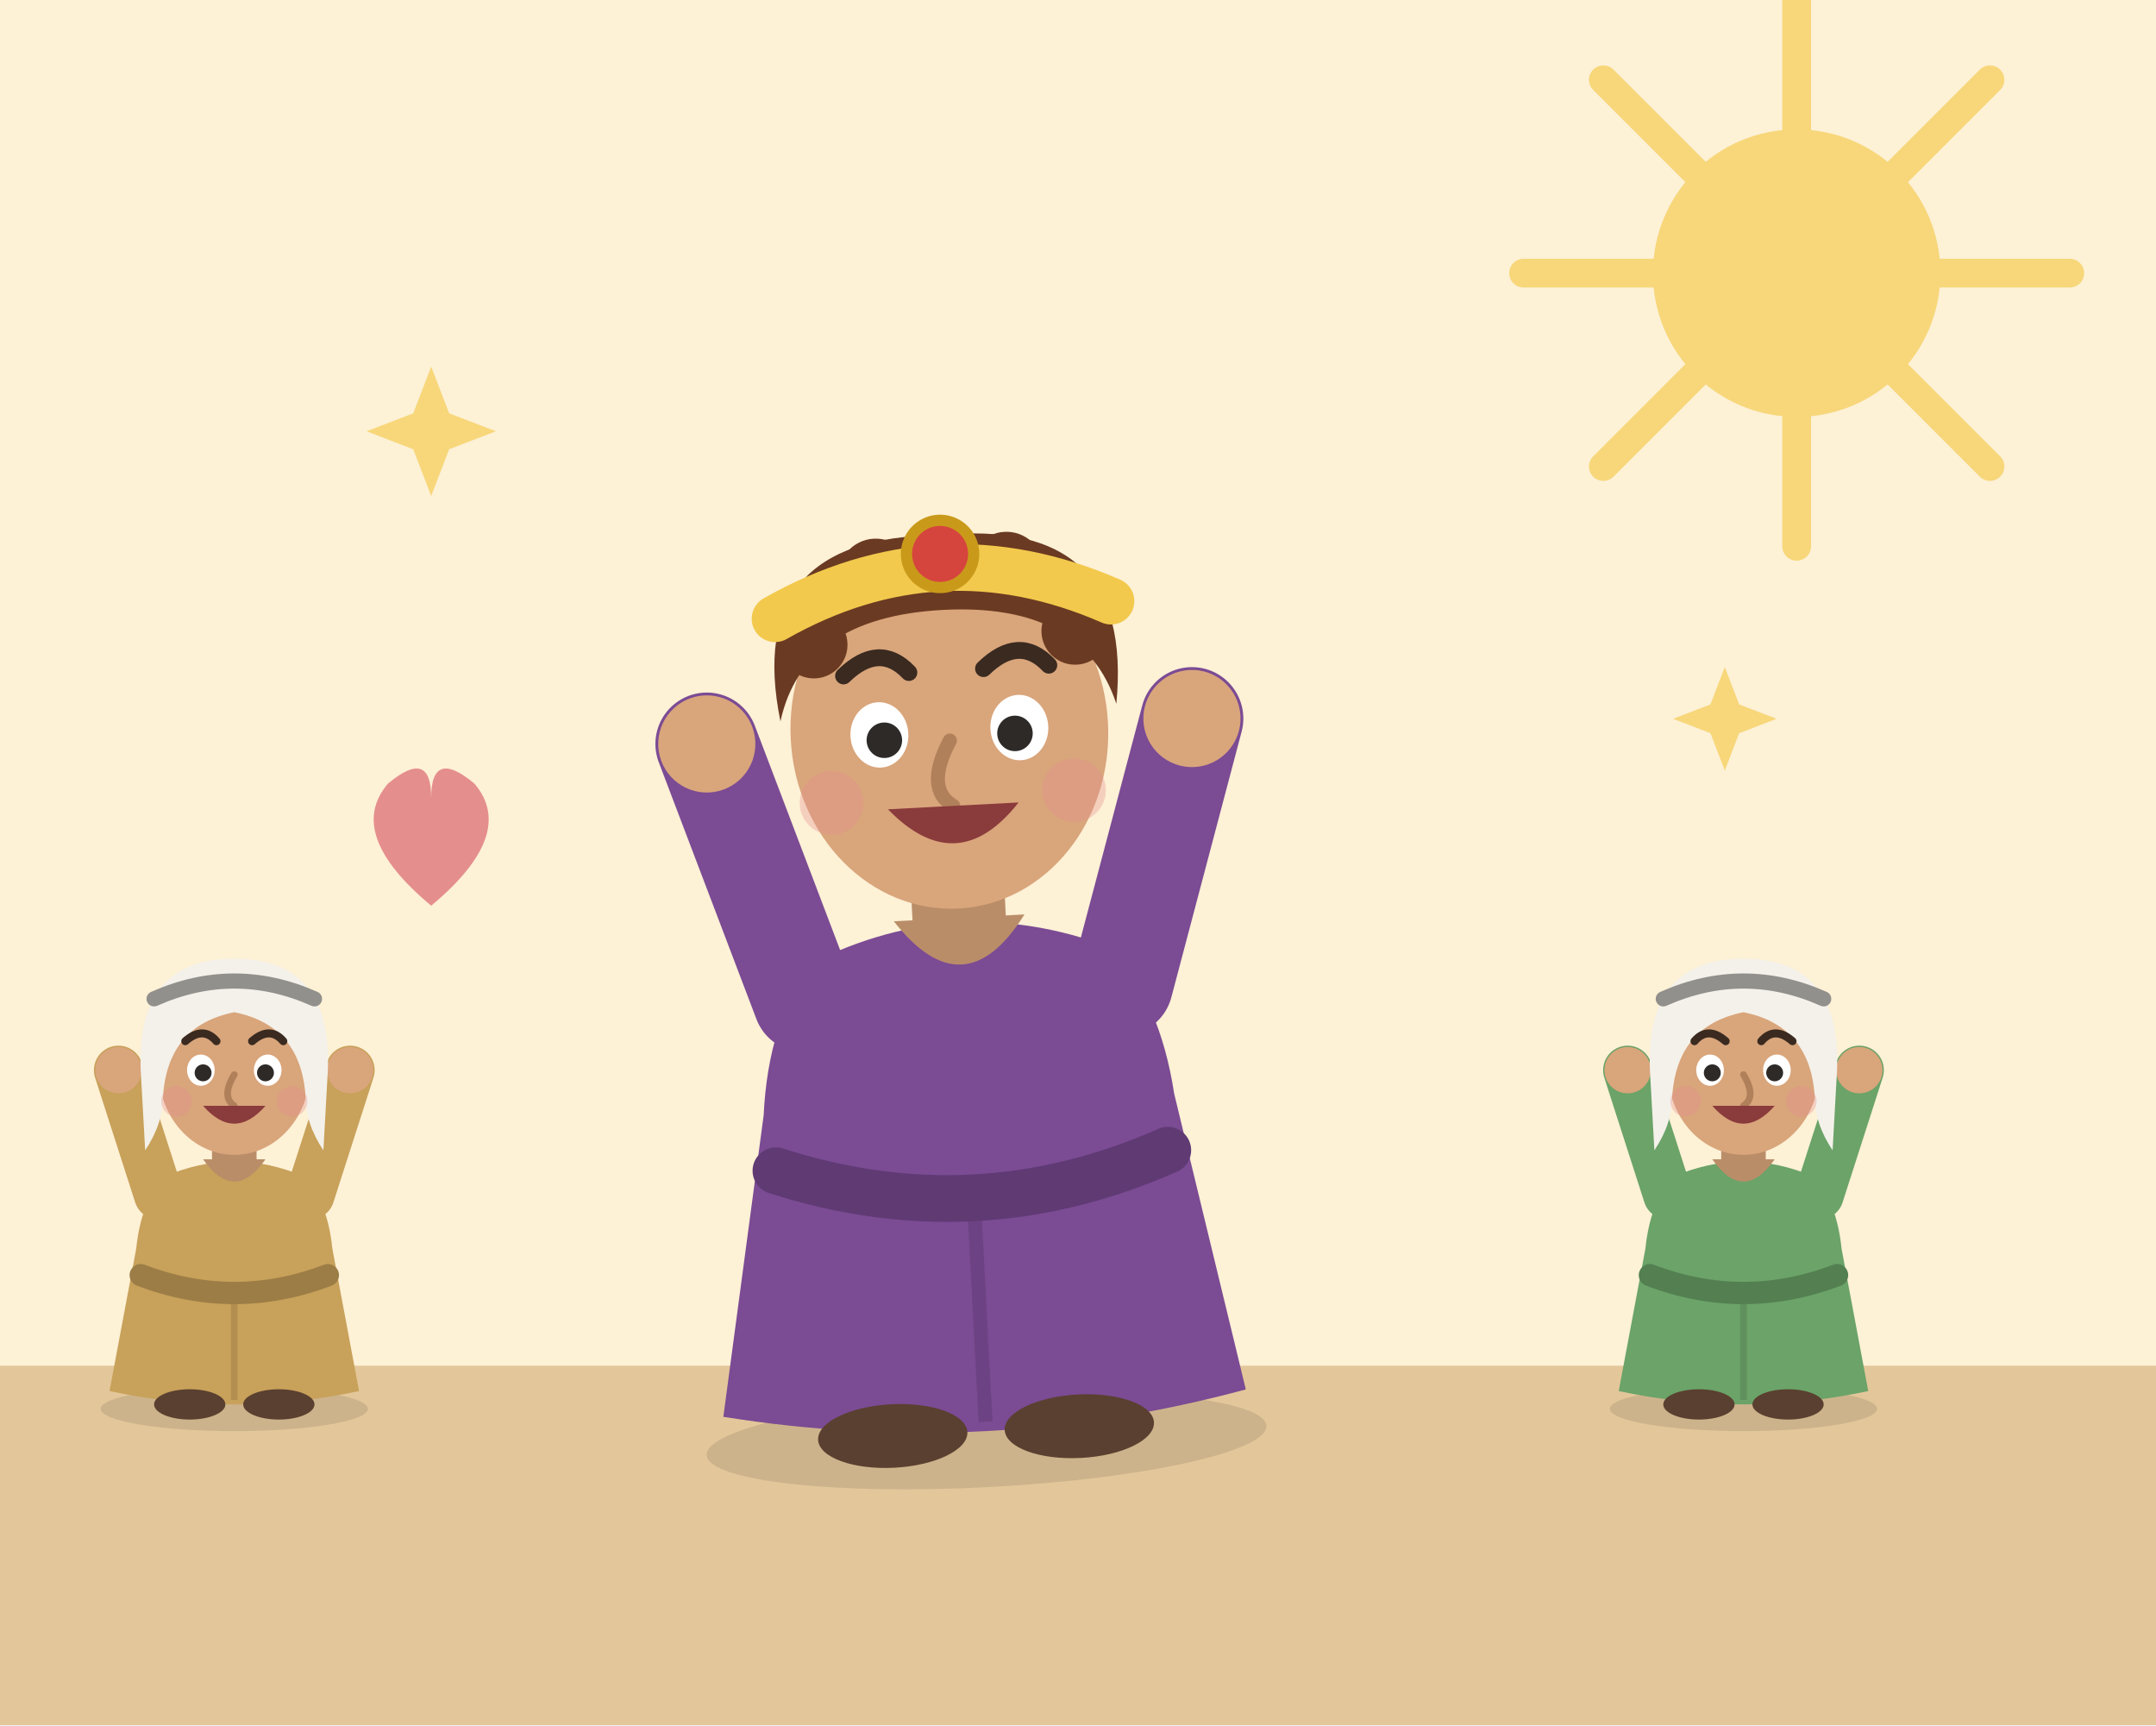
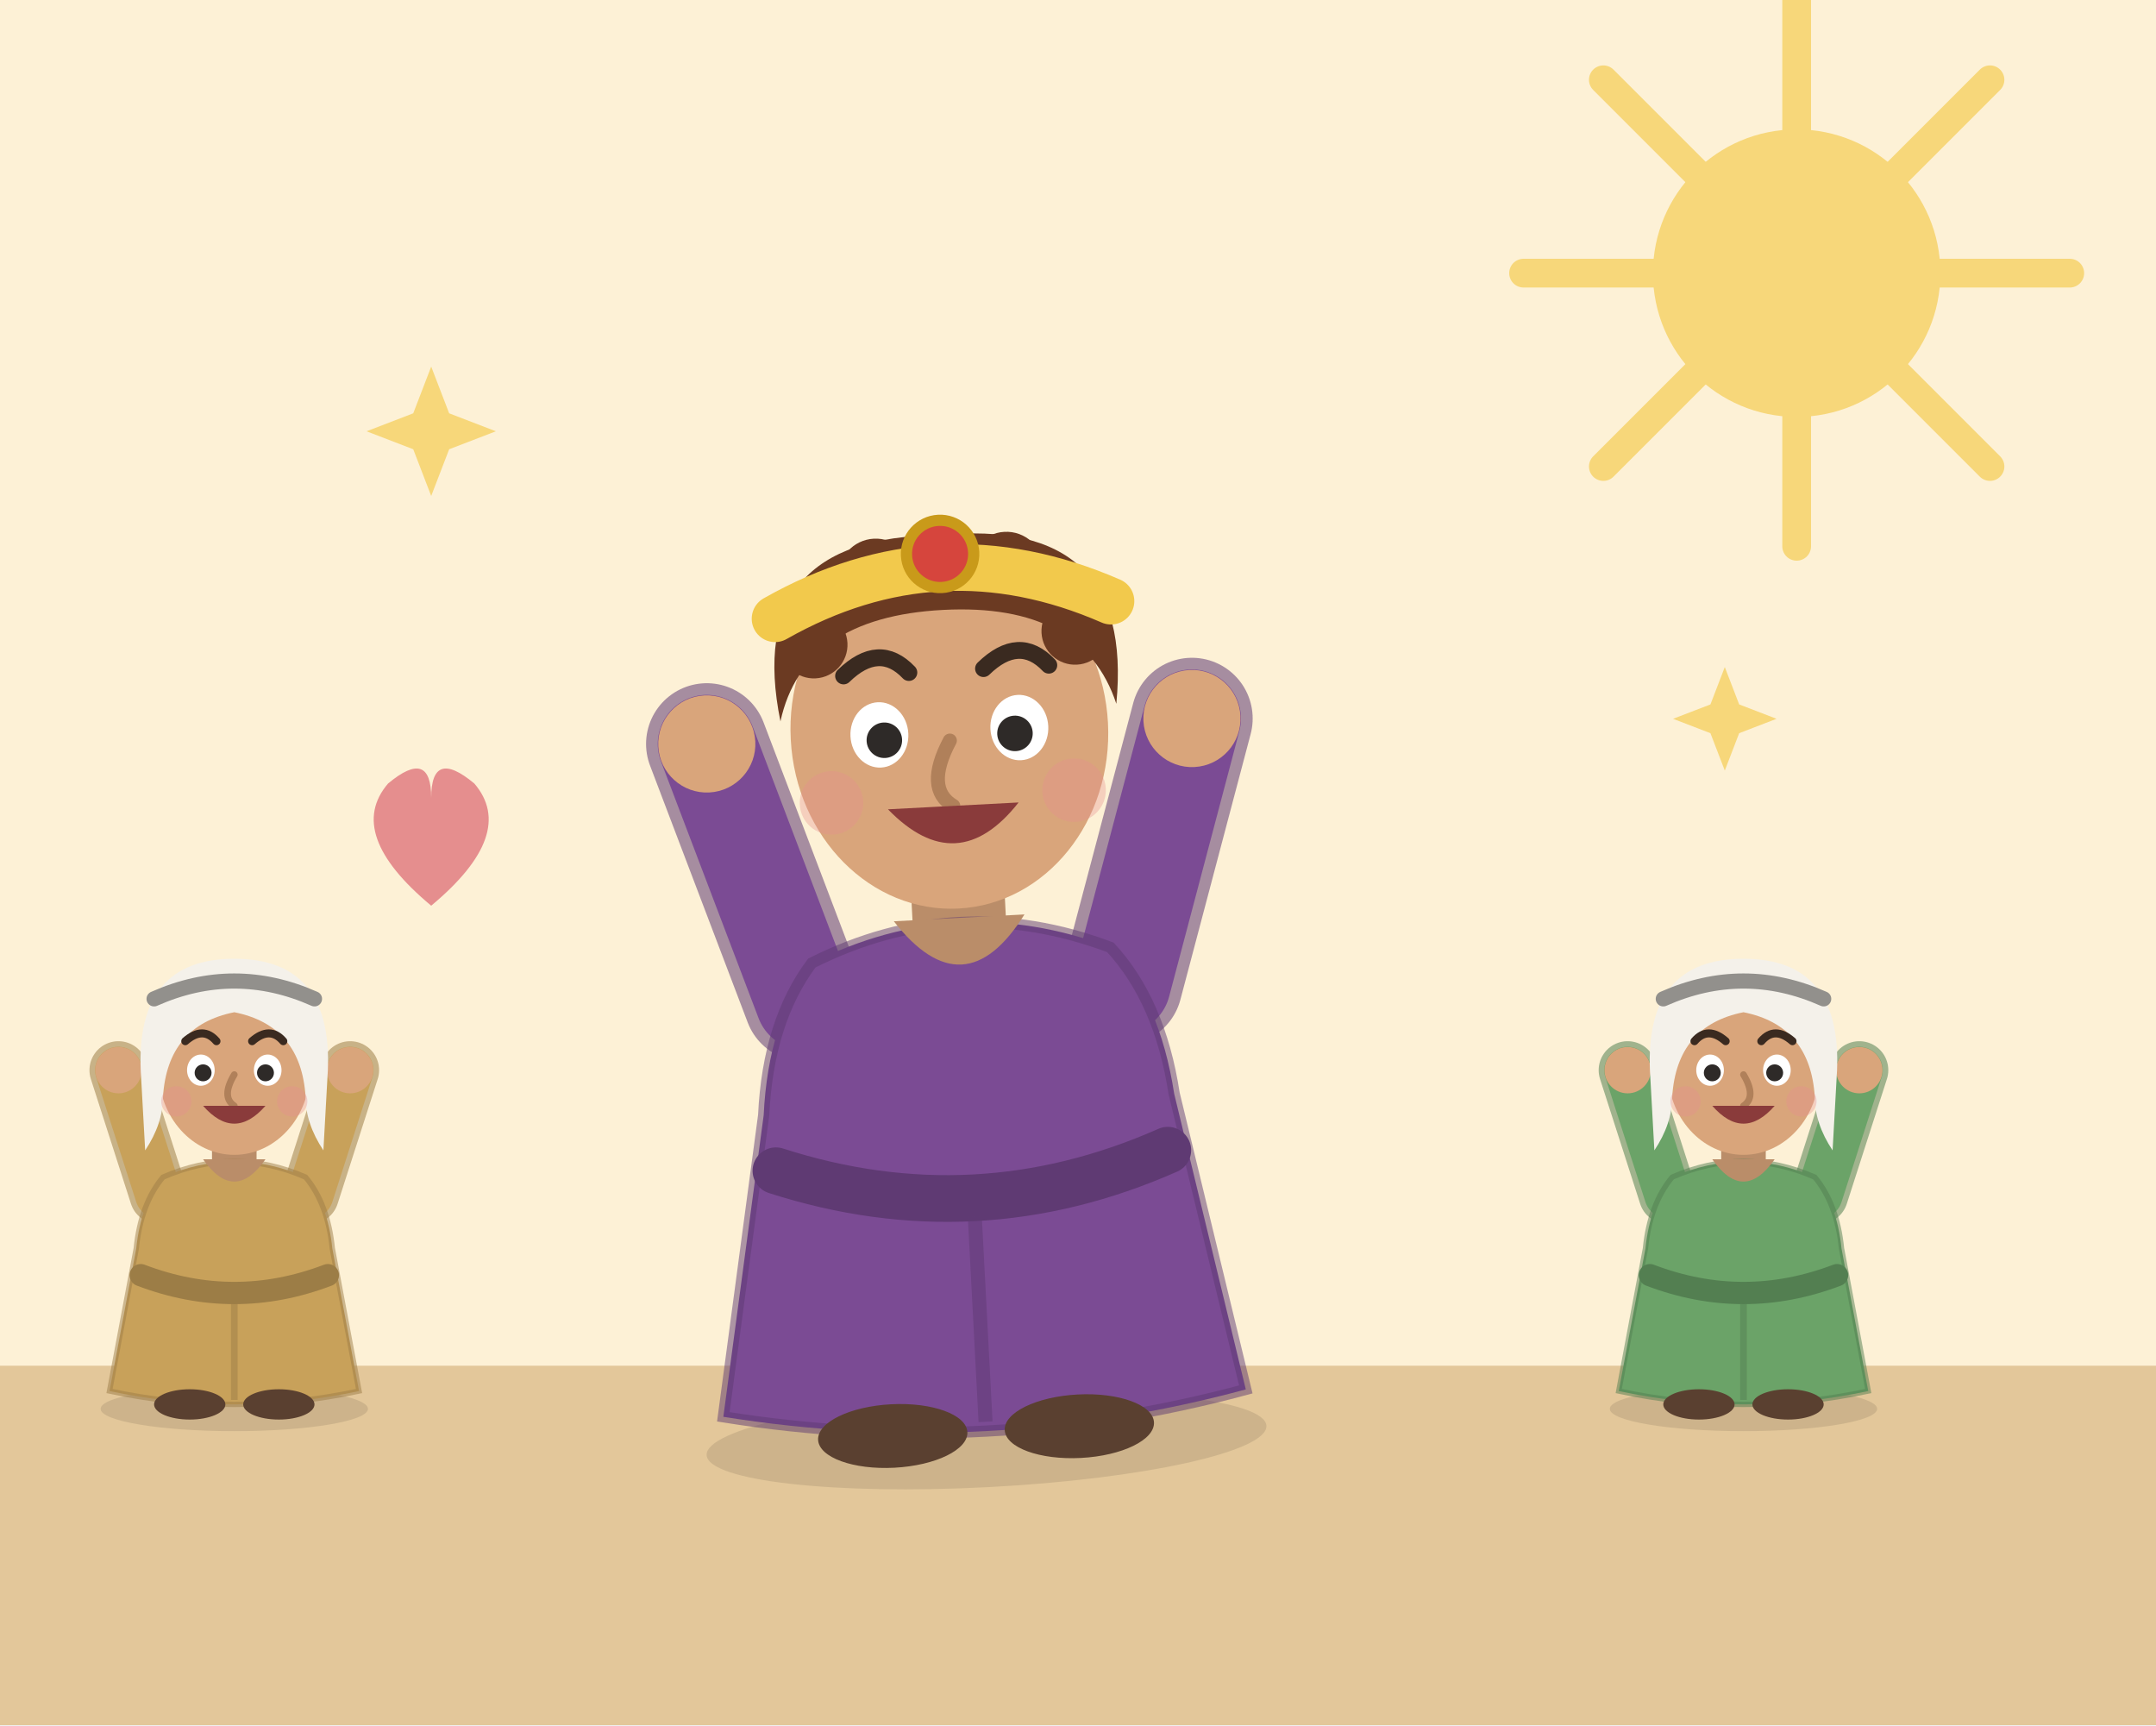
<svg xmlns="http://www.w3.org/2000/svg" viewBox="0 0 300 240">
  <rect width="300" height="240" fill="#FDF1D6" />
  <rect y="190" width="300" height="50" fill="#E3C79A" />
  <line x1="250" y1="38" x2="288.0" y2="38.0" stroke="#F7D77A" stroke-width="4" stroke-linecap="round" />
  <line x1="250" y1="38" x2="276.9" y2="64.9" stroke="#F7D77A" stroke-width="4" stroke-linecap="round" />
  <line x1="250" y1="38" x2="250.0" y2="76.0" stroke="#F7D77A" stroke-width="4" stroke-linecap="round" />
  <line x1="250" y1="38" x2="223.1" y2="64.9" stroke="#F7D77A" stroke-width="4" stroke-linecap="round" />
  <line x1="250" y1="38" x2="212.0" y2="38.0" stroke="#F7D77A" stroke-width="4" stroke-linecap="round" />
  <line x1="250" y1="38" x2="223.1" y2="11.1" stroke="#F7D77A" stroke-width="4" stroke-linecap="round" />
  <line x1="250" y1="38" x2="250.0" y2="0.0" stroke="#F7D77A" stroke-width="4" stroke-linecap="round" />
  <line x1="250" y1="38" x2="276.9" y2="11.1" stroke="#F7D77A" stroke-width="4" stroke-linecap="round" />
  <circle cx="250" cy="38" r="20" fill="#F7D77A" />
  <g transform="translate(60,60) scale(1)">
    <path d="M0-9l2.5 6.5L9 0l-6.5 2.5L0 9l-2.5-6.5L-9 0l6.5-2.5z" fill="#F7D77A" />
  </g>
  <g transform="translate(240,100) scale(0.8)">
    <path d="M0-9l2.5 6.5L9 0l-6.5 2.5L0 9l-2.5-6.5L-9 0l6.5-2.5z" fill="#F7D77A" />
  </g>
  <g transform="translate(60,120) scale(1)">
    <path d="M0 6q-12-10-6-17q6-5 6 2q0-7 6-2q6 7-6 17z" fill="#E58E8E" />
  </g>
  <g transform="translate(246,150) scale(0.8)">
    <path d="M0 6q-12-10-6-17q6-5 6 2q0-7 6-2q6 7-6 17z" fill="#E58E8E" />
  </g>
  <g transform="translate(98,65.2) scale(1.3)">
    <g transform="rotate(-3 30 100)">
      <ellipse cx="30" cy="104" rx="30" ry="5" fill="#000" opacity=".1" />
-       <line x1="13" y1="56" x2="4" y2="28" stroke="#7B4B94" stroke-width="11" stroke-linecap="round" />
-       <line x1="47" y1="56" x2="56" y2="28" stroke="#7B4B94" stroke-width="11" stroke-linecap="round" />
+       <line x1="13" y1="56" x2="4" y2="28" stroke="#5F3A73" stroke-width="13" stroke-linecap="round" opacity=".55" />
+       <line x1="13" y1="56" x2="4" y2="28" stroke="#7B4B94" stroke-width="10.5" stroke-linecap="round" />
+       <line x1="47" y1="56" x2="56" y2="28" stroke="#5F3A73" stroke-width="13" stroke-linecap="round" opacity=".55" />
+       <line x1="47" y1="56" x2="56" y2="28" stroke="#7B4B94" stroke-width="10.5" stroke-linecap="round" />
      <rect x="25" y="40" width="10" height="14" rx="4" fill="#BA8D69" />
-       <path d="M14 52Q30 45 46 52Q51 58 52 68L58 100Q30 106 2 100L8 68Q9 58 14 52Z" fill="#7B4B94" />
+       <path d="M14 52Q30 45 46 52Q51 58 52 68L58 100Q30 106 2 100L8 68Q9 58 14 52Z" fill="#7B4B94" stroke="#5F3A73" stroke-width="1.2" stroke-opacity=".5" />
      <path d="M9 74Q30 82 51 74" stroke="#5F3A73" stroke-width="5" fill="none" stroke-linecap="round" />
      <path d="M30 80V102" stroke="#5F3A73" stroke-width="1.5" opacity=".5" />
      <ellipse cx="20" cy="103" rx="8" ry="3.4" fill="#5A4030" />
      <ellipse cx="40" cy="103" rx="8" ry="3.4" fill="#5A4030" />
      <path d="M23 48Q30 58 37 48Z" fill="#BA8D69" />
      <circle cx="4" cy="28" r="5.2" fill="#D9A57B" />
      <circle cx="56" cy="28" r="5.2" fill="#D9A57B" />
      <ellipse cx="30" cy="28" rx="17" ry="19" fill="#D9A57B" />
      <path d="M12 26Q9 6 30 7Q51 6 48 26Q45 15 30 15Q15 15 12 26Z" fill="#6B3A22" />
      <circle cx="16" cy="18" r="3.6" fill="#6B3A22" />
      <circle cx="44" cy="18" r="3.6" fill="#6B3A22" />
      <circle cx="23" cy="11" r="4" fill="#6B3A22" />
      <circle cx="37" cy="11" r="4" fill="#6B3A22" />
      <path d="M12 15Q30 6 48 15" stroke="#F2C94C" stroke-width="5" fill="none" stroke-linecap="round" />
      <circle cx="30" cy="9" r="3.6" fill="#D6453D" stroke="#C99A1A" stroke-width="1.2" />
      <ellipse cx="22.5" cy="28" rx="3.1" ry="3.5" fill="#fff" />
      <ellipse cx="37.5" cy="28" rx="3.1" ry="3.5" fill="#fff" />
      <circle cx="23" cy="28.6" r="1.9" fill="#2E2A28" />
      <circle cx="37" cy="28.6" r="1.9" fill="#2E2A28" />
      <circle cx="17" cy="35" r="3.4" fill="#E58E8E" opacity=".35" />
      <circle cx="43" cy="35" r="3.4" fill="#E58E8E" opacity=".35" />
      <path d="M30 29q-3 5 0 7" stroke="#B0805A" stroke-width="1.5" fill="none" stroke-linecap="round" />
      <path d="M23 36q7 8 14 0z" fill="#8A3B3B" />
      <path d="M19 21.5q4-3.5 7 0M34 21.5q4-3.5 7 0" stroke="#3A2A20" stroke-width="1.8" fill="none" stroke-linecap="round" />
    </g>
  </g>
  <g transform="translate(14,131.52) scale(0.62)">
    <ellipse cx="30" cy="104" rx="30" ry="5" fill="#000" opacity=".1" />
-     <line x1="13" y1="56" x2="4" y2="28" stroke="#C8A15A" stroke-width="11" stroke-linecap="round" />
-     <line x1="47" y1="56" x2="56" y2="28" stroke="#C8A15A" stroke-width="11" stroke-linecap="round" />
+     <line x1="13" y1="56" x2="4" y2="28" stroke="#9C7D46" stroke-width="13" stroke-linecap="round" opacity=".55" />
+     <line x1="13" y1="56" x2="4" y2="28" stroke="#C8A15A" stroke-width="10.5" stroke-linecap="round" />
+     <line x1="47" y1="56" x2="56" y2="28" stroke="#9C7D46" stroke-width="13" stroke-linecap="round" opacity=".55" />
+     <line x1="47" y1="56" x2="56" y2="28" stroke="#C8A15A" stroke-width="10.5" stroke-linecap="round" />
    <rect x="25" y="40" width="10" height="14" rx="4" fill="#BA8D69" />
-     <path d="M14 52Q30 45 46 52Q51 58 52 68L58 100Q30 106 2 100L8 68Q9 58 14 52Z" fill="#C8A15A" />
+     <path d="M14 52Q30 45 46 52Q51 58 52 68L58 100Q30 106 2 100L8 68Q9 58 14 52Z" fill="#C8A15A" stroke="#9C7D46" stroke-width="1.2" stroke-opacity=".5" />
    <path d="M9 74Q30 82 51 74" stroke="#9C7D46" stroke-width="5" fill="none" stroke-linecap="round" />
    <path d="M30 80V102" stroke="#9C7D46" stroke-width="1.5" opacity=".5" />
    <ellipse cx="20" cy="103" rx="8" ry="3.4" fill="#5A4030" />
    <ellipse cx="40" cy="103" rx="8" ry="3.4" fill="#5A4030" />
    <path d="M23 48Q30 58 37 48Z" fill="#BA8D69" />
    <circle cx="4" cy="28" r="5.2" fill="#D9A57B" />
    <circle cx="56" cy="28" r="5.2" fill="#D9A57B" />
    <ellipse cx="30" cy="28" rx="17" ry="19" fill="#D9A57B" />
    <path d="M30 3Q8 3 9 28L10 46Q14 40 14 34Q15 18 30 15Q45 18 46 34Q46 40 50 46L51 28Q52 3 30 3Z" fill="#F4F1EA" />
    <path d="M12 12Q30 4 48 12" stroke="#92908C" stroke-width="3.4" fill="none" stroke-linecap="round" />
    <ellipse cx="22.5" cy="28" rx="3.1" ry="3.5" fill="#fff" />
    <ellipse cx="37.5" cy="28" rx="3.1" ry="3.5" fill="#fff" />
    <circle cx="23" cy="28.6" r="1.9" fill="#2E2A28" />
    <circle cx="37" cy="28.6" r="1.9" fill="#2E2A28" />
    <circle cx="17" cy="35" r="3.4" fill="#E58E8E" opacity=".35" />
    <circle cx="43" cy="35" r="3.4" fill="#E58E8E" opacity=".35" />
    <path d="M30 29q-3 5 0 7" stroke="#B0805A" stroke-width="1.5" fill="none" stroke-linecap="round" />
    <path d="M23 36q7 8 14 0z" fill="#8A3B3B" />
    <path d="M19 21.5q4-3.5 7 0M34 21.5q4-3.5 7 0" stroke="#3A2A20" stroke-width="1.8" fill="none" stroke-linecap="round" />
  </g>
  <g transform="translate(261.2,131.52) scale(-0.62,0.62)">
    <ellipse cx="30" cy="104" rx="30" ry="5" fill="#000" opacity=".1" />
-     <line x1="13" y1="56" x2="4" y2="28" stroke="#6BA368" stroke-width="11" stroke-linecap="round" />
-     <line x1="47" y1="56" x2="56" y2="28" stroke="#6BA368" stroke-width="11" stroke-linecap="round" />
+     <line x1="13" y1="56" x2="4" y2="28" stroke="#537F51" stroke-width="13" stroke-linecap="round" opacity=".55" />
+     <line x1="13" y1="56" x2="4" y2="28" stroke="#6BA368" stroke-width="10.5" stroke-linecap="round" />
+     <line x1="47" y1="56" x2="56" y2="28" stroke="#537F51" stroke-width="13" stroke-linecap="round" opacity=".55" />
+     <line x1="47" y1="56" x2="56" y2="28" stroke="#6BA368" stroke-width="10.5" stroke-linecap="round" />
    <rect x="25" y="40" width="10" height="14" rx="4" fill="#BA8D69" />
-     <path d="M14 52Q30 45 46 52Q51 58 52 68L58 100Q30 106 2 100L8 68Q9 58 14 52Z" fill="#6BA368" />
+     <path d="M14 52Q30 45 46 52Q51 58 52 68L58 100Q30 106 2 100L8 68Q9 58 14 52Z" fill="#6BA368" stroke="#537F51" stroke-width="1.2" stroke-opacity=".5" />
    <path d="M9 74Q30 82 51 74" stroke="#537F51" stroke-width="5" fill="none" stroke-linecap="round" />
    <path d="M30 80V102" stroke="#537F51" stroke-width="1.5" opacity=".5" />
    <ellipse cx="20" cy="103" rx="8" ry="3.4" fill="#5A4030" />
    <ellipse cx="40" cy="103" rx="8" ry="3.4" fill="#5A4030" />
    <path d="M23 48Q30 58 37 48Z" fill="#BA8D69" />
    <circle cx="4" cy="28" r="5.2" fill="#D9A57B" />
    <circle cx="56" cy="28" r="5.2" fill="#D9A57B" />
    <ellipse cx="30" cy="28" rx="17" ry="19" fill="#D9A57B" />
    <path d="M30 3Q8 3 9 28L10 46Q14 40 14 34Q15 18 30 15Q45 18 46 34Q46 40 50 46L51 28Q52 3 30 3Z" fill="#F4F1EA" />
    <path d="M12 12Q30 4 48 12" stroke="#92908C" stroke-width="3.4" fill="none" stroke-linecap="round" />
    <ellipse cx="22.5" cy="28" rx="3.1" ry="3.5" fill="#fff" />
    <ellipse cx="37.5" cy="28" rx="3.1" ry="3.5" fill="#fff" />
    <circle cx="23" cy="28.6" r="1.9" fill="#2E2A28" />
    <circle cx="37" cy="28.6" r="1.9" fill="#2E2A28" />
    <circle cx="17" cy="35" r="3.4" fill="#E58E8E" opacity=".35" />
    <circle cx="43" cy="35" r="3.4" fill="#E58E8E" opacity=".35" />
    <path d="M30 29q-3 5 0 7" stroke="#B0805A" stroke-width="1.5" fill="none" stroke-linecap="round" />
    <path d="M23 36q7 8 14 0z" fill="#8A3B3B" />
    <path d="M19 21.5q4-3.5 7 0M34 21.5q4-3.5 7 0" stroke="#3A2A20" stroke-width="1.8" fill="none" stroke-linecap="round" />
  </g>
</svg>
